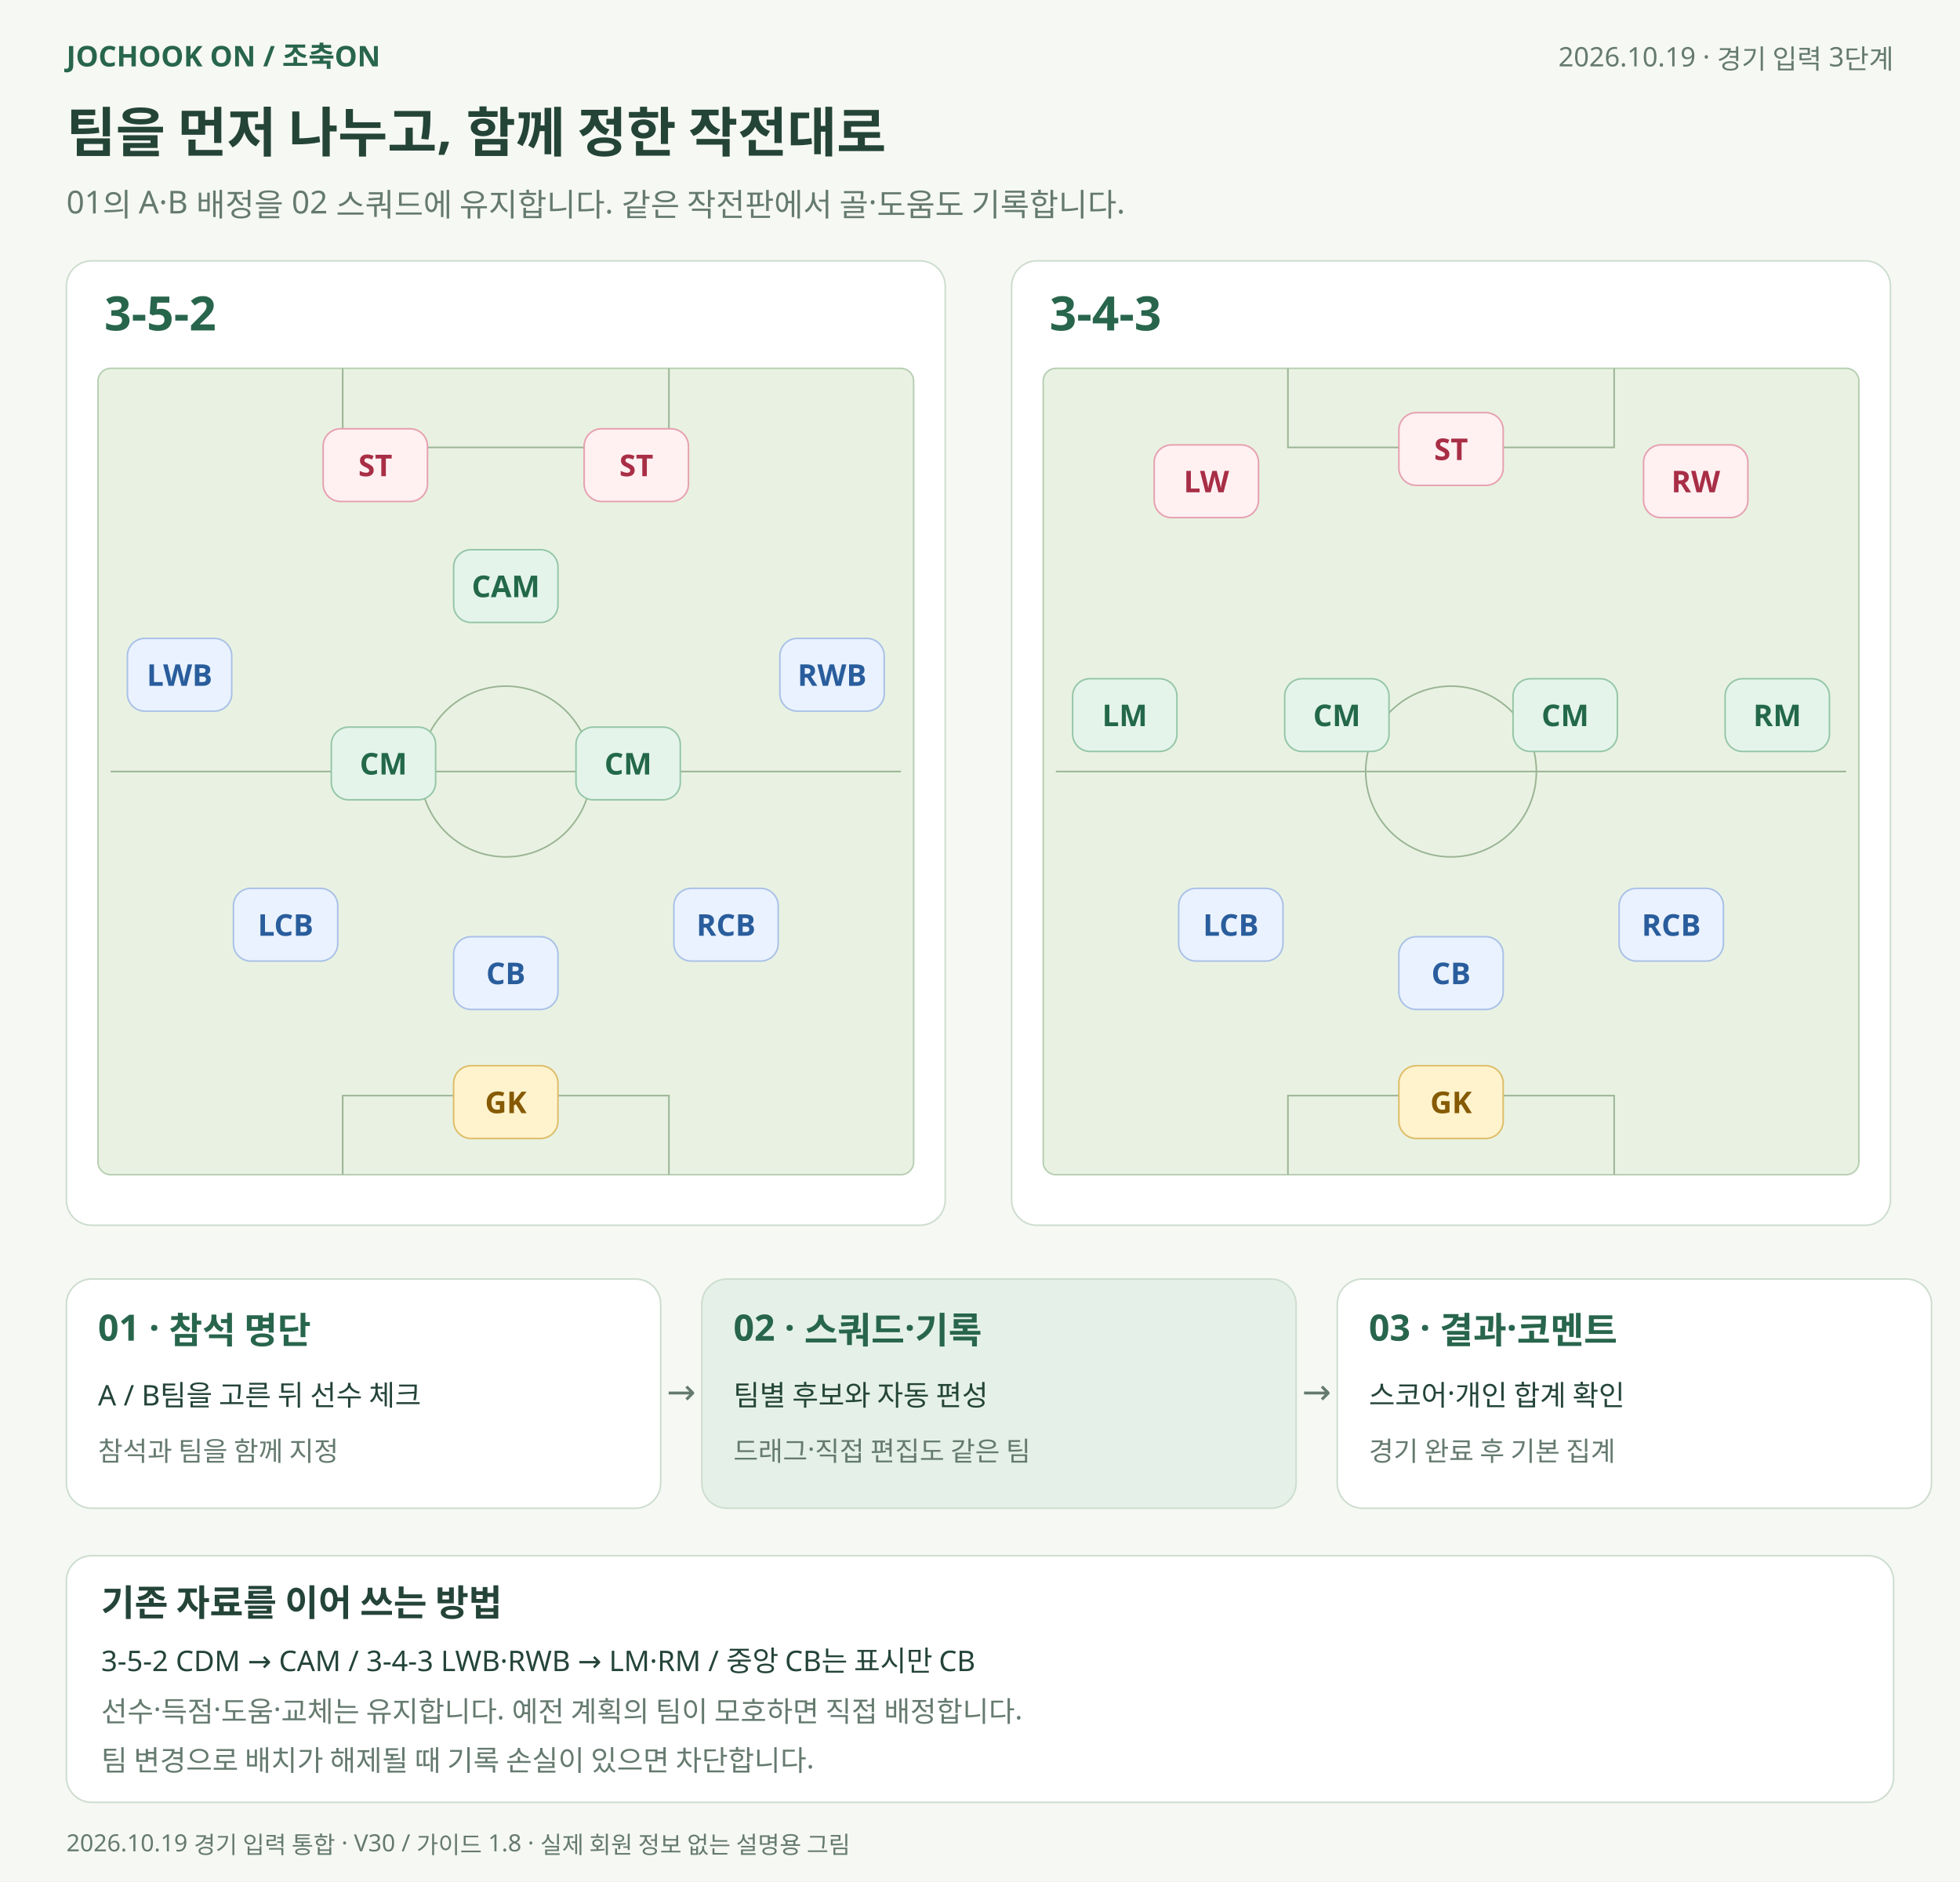
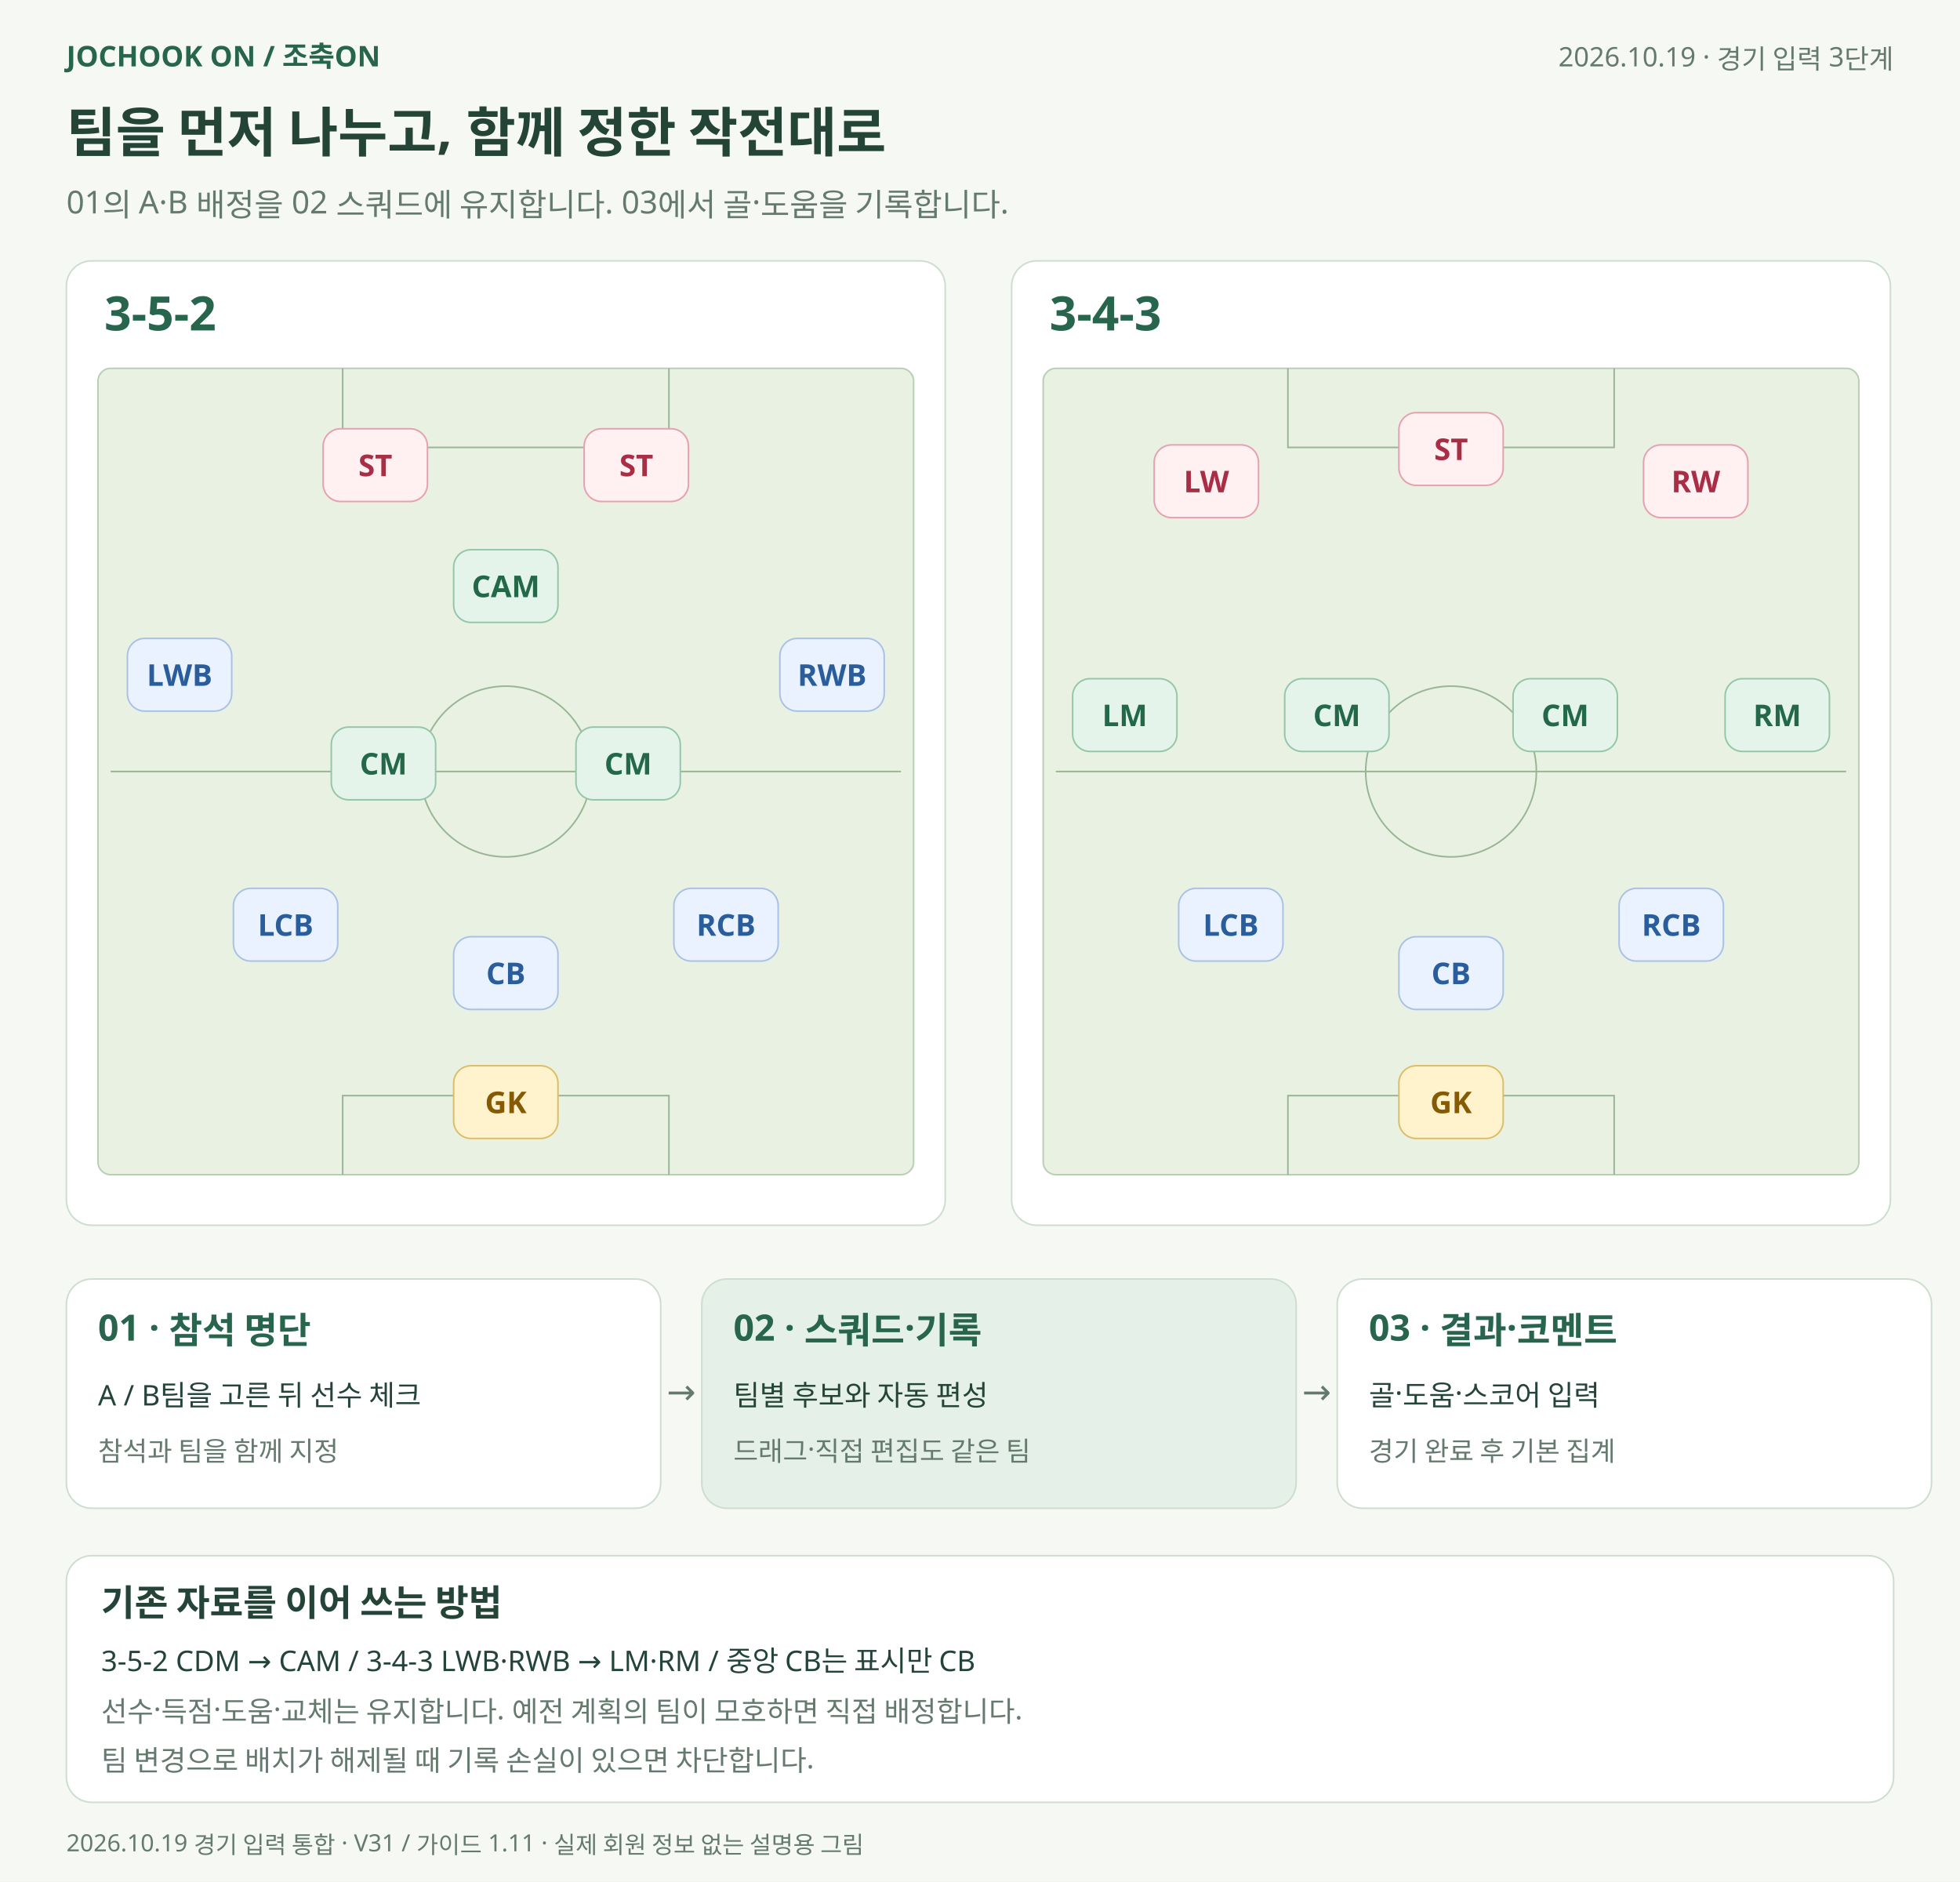
<svg xmlns="http://www.w3.org/2000/svg" width="1240" height="1190" viewBox="0 0 1240 1190" role="img" aria-labelledby="title desc">
  <rect width="1240" height="1190" fill="#f6f8f3" />
  <g font-family="Malgun Gothic, Apple SD Gothic Neo, sans-serif">
    <text x="42" y="42" font-size="18" fill="#28654d" text-anchor="start" font-weight="700">JOCHOOK ON  /  조축ON</text>
    <text x="1198" y="42" font-size="17" fill="#657a6f" text-anchor="end" font-weight="400">2026.10.19 · 경기 입력 3단계</text>
    <text x="42" y="96" font-size="34" fill="#244438" text-anchor="start" font-weight="700">팀을 먼저 나누고, 함께 정한 작전대로</text>
-     <text x="42" y="135" font-size="20" fill="#657a6f" text-anchor="start" font-weight="400">01의 A·B 배정을 02 스쿼드에 유지합니다. 같은 작전판에서 골·도움도 기록합니다.</text>
+     <text x="42" y="135" font-size="20" fill="#657a6f" text-anchor="start" font-weight="400">01의 A·B 배정을 02 스쿼드에 유지합니다. 03에서 골·도움을 기록합니다.</text>
    <rect x="42" y="165" width="556" height="610" rx="16" fill="#fff" stroke="#cdddcf" />
    <text x="66" y="209" font-size="30" fill="#28654d" text-anchor="start" font-weight="700">3-5-2</text>
    <rect x="62" y="233" width="516" height="510" rx="8" fill="#e9f2e2" stroke="#b8cfb4" />
    <path d="M 70 488 H 570" stroke="#9ab595" />
    <circle cx="320" cy="488" r="54" fill="none" stroke="#9ab595" />
    <path d="M 216.8 233 V 283 H 423.2 V 233 M 216.8 743 V 693 H 423.2 V 743" fill="none" stroke="#9ab595" />
    <rect x="204.44" y="271.2" width="66" height="46" rx="11" fill="#fff0f2" stroke="#e6a1b0" />
    <text x="237.44" y="301.2" font-size="19" fill="#a82e46" text-anchor="middle" font-weight="700">ST</text>
    <rect x="369.56" y="271.2" width="66" height="46" rx="11" fill="#fff0f2" stroke="#e6a1b0" />
    <text x="402.56" y="301.2" font-size="19" fill="#a82e46" text-anchor="middle" font-weight="700">ST</text>
    <rect x="287" y="347.7" width="66" height="46" rx="11" fill="#e4f4eb" stroke="#96c6a8" />
    <text x="320" y="377.7" font-size="19" fill="#236849" text-anchor="middle" font-weight="700">CAM</text>
    <rect x="80.6" y="403.8" width="66" height="46" rx="11" fill="#eaf2ff" stroke="#aac1e7" />
    <text x="113.6" y="433.8" font-size="19" fill="#295d9c" text-anchor="middle" font-weight="700">LWB</text>
    <rect x="493.4" y="403.8" width="66" height="46" rx="11" fill="#eaf2ff" stroke="#aac1e7" />
    <text x="526.4" y="433.8" font-size="19" fill="#295d9c" text-anchor="middle" font-weight="700">RWB</text>
    <rect x="209.6" y="459.9" width="66" height="46" rx="11" fill="#e4f4eb" stroke="#96c6a8" />
    <text x="242.6" y="489.9" font-size="19" fill="#236849" text-anchor="middle" font-weight="700">CM</text>
    <rect x="364.4" y="459.9" width="66" height="46" rx="11" fill="#e4f4eb" stroke="#96c6a8" />
    <text x="397.4" y="489.9" font-size="19" fill="#236849" text-anchor="middle" font-weight="700">CM</text>
    <rect x="147.68" y="561.9" width="66" height="46" rx="11" fill="#eaf2ff" stroke="#aac1e7" />
    <text x="180.68" y="591.9" font-size="19" fill="#295d9c" text-anchor="middle" font-weight="700">LCB</text>
    <rect x="287" y="592.5" width="66" height="46" rx="11" fill="#eaf2ff" stroke="#aac1e7" />
    <text x="320" y="622.5" font-size="19" fill="#295d9c" text-anchor="middle" font-weight="700">CB</text>
    <rect x="426.32" y="561.9" width="66" height="46" rx="11" fill="#eaf2ff" stroke="#aac1e7" />
    <text x="459.32" y="591.9" font-size="19" fill="#295d9c" text-anchor="middle" font-weight="700">RCB</text>
    <rect x="287" y="674.1" width="66" height="46" rx="11" fill="#fff3cd" stroke="#ddbd69" />
    <text x="320" y="704.1" font-size="19" fill="#865a04" text-anchor="middle" font-weight="700">GK</text>
    <rect x="640" y="165" width="556" height="610" rx="16" fill="#fff" stroke="#cdddcf" />
    <text x="664" y="209" font-size="30" fill="#28654d" text-anchor="start" font-weight="700">3-4-3</text>
    <rect x="660" y="233" width="516" height="510" rx="8" fill="#e9f2e2" stroke="#b8cfb4" />
    <path d="M 668 488 H 1168" stroke="#9ab595" />
    <circle cx="918" cy="488" r="54" fill="none" stroke="#9ab595" />
    <path d="M 814.8 233 V 283 H 1021.2 V 233 M 814.8 743 V 693 H 1021.2 V 743" fill="none" stroke="#9ab595" />
    <rect x="730.2" y="281.4" width="66" height="46" rx="11" fill="#fff0f2" stroke="#e6a1b0" />
    <text x="763.2" y="311.4" font-size="19" fill="#a82e46" text-anchor="middle" font-weight="700">LW</text>
    <rect x="885" y="261" width="66" height="46" rx="11" fill="#fff0f2" stroke="#e6a1b0" />
    <text x="918" y="291" font-size="19" fill="#a82e46" text-anchor="middle" font-weight="700">ST</text>
    <rect x="1039.8" y="281.4" width="66" height="46" rx="11" fill="#fff0f2" stroke="#e6a1b0" />
    <text x="1072.8" y="311.4" font-size="19" fill="#a82e46" text-anchor="middle" font-weight="700">RW</text>
    <rect x="678.6" y="429.3" width="66" height="46" rx="11" fill="#e4f4eb" stroke="#96c6a8" />
    <text x="711.6" y="459.3" font-size="19" fill="#236849" text-anchor="middle" font-weight="700">LM</text>
    <rect x="812.76" y="429.3" width="66" height="46" rx="11" fill="#e4f4eb" stroke="#96c6a8" />
    <text x="845.76" y="459.3" font-size="19" fill="#236849" text-anchor="middle" font-weight="700">CM</text>
    <rect x="957.24" y="429.3" width="66" height="46" rx="11" fill="#e4f4eb" stroke="#96c6a8" />
    <text x="990.24" y="459.3" font-size="19" fill="#236849" text-anchor="middle" font-weight="700">CM</text>
    <rect x="1091.4" y="429.3" width="66" height="46" rx="11" fill="#e4f4eb" stroke="#96c6a8" />
    <text x="1124.4" y="459.3" font-size="19" fill="#236849" text-anchor="middle" font-weight="700">RM</text>
    <rect x="745.68" y="561.9" width="66" height="46" rx="11" fill="#eaf2ff" stroke="#aac1e7" />
    <text x="778.68" y="591.9" font-size="19" fill="#295d9c" text-anchor="middle" font-weight="700">LCB</text>
    <rect x="885" y="592.5" width="66" height="46" rx="11" fill="#eaf2ff" stroke="#aac1e7" />
    <text x="918" y="622.5" font-size="19" fill="#295d9c" text-anchor="middle" font-weight="700">CB</text>
    <rect x="1024.32" y="561.9" width="66" height="46" rx="11" fill="#eaf2ff" stroke="#aac1e7" />
    <text x="1057.32" y="591.9" font-size="19" fill="#295d9c" text-anchor="middle" font-weight="700">RCB</text>
    <rect x="885" y="674.1" width="66" height="46" rx="11" fill="#fff3cd" stroke="#ddbd69" />
    <text x="918" y="704.1" font-size="19" fill="#865a04" text-anchor="middle" font-weight="700">GK</text>
    <rect x="42" y="809" width="376" height="145" rx="16" fill="#fff" stroke="#cdddcf" />
    <text x="62" y="848" font-size="23" fill="#28654d" text-anchor="start" font-weight="700">01 · 참석 명단</text>
    <text x="62" y="889" font-size="18" fill="#244438" text-anchor="start" font-weight="400">A / B팀을 고른 뒤 선수 체크</text>
    <text x="62" y="924" font-size="17" fill="#657a6f" text-anchor="start" font-weight="400">참석과 팀을 함께 지정</text>
    <text x="431" y="888" font-size="22" fill="#657a6f" text-anchor="middle" font-weight="400">→</text>
    <rect x="444" y="809" width="376" height="145" rx="16" fill="#e5f1e8" stroke="#cdddcf" />
    <text x="464" y="848" font-size="23" fill="#28654d" text-anchor="start" font-weight="700">02 · 스쿼드·기록</text>
    <text x="464" y="889" font-size="18" fill="#244438" text-anchor="start" font-weight="400">팀별 후보와 자동 편성</text>
    <text x="464" y="924" font-size="17" fill="#657a6f" text-anchor="start" font-weight="400">드래그·직접 편집도 같은 팀</text>
    <text x="833" y="888" font-size="22" fill="#657a6f" text-anchor="middle" font-weight="400">→</text>
    <rect x="846" y="809" width="376" height="145" rx="16" fill="#fff" stroke="#cdddcf" />
    <text x="866" y="848" font-size="23" fill="#28654d" text-anchor="start" font-weight="700">03 · 결과·코멘트</text>
-     <text x="866" y="889" font-size="18" fill="#244438" text-anchor="start" font-weight="400">스코어·개인 합계 확인</text>
+     <text x="866" y="889" font-size="18" fill="#244438" text-anchor="start" font-weight="400">골·도움·스코어 입력</text>
    <text x="866" y="924" font-size="17" fill="#657a6f" text-anchor="start" font-weight="400">경기 완료 후 기본 집계</text>
    <rect x="42" y="984" width="1156" height="156" rx="16" fill="#fff" stroke="#cdddcf" />
    <text x="64" y="1022" font-size="23" fill="#244438" text-anchor="start" font-weight="700">기존 자료를 이어 쓰는 방법</text>
    <text x="64" y="1057" font-size="18" fill="#244438" text-anchor="start" font-weight="400">3-5-2 CDM → CAM  /  3-4-3 LWB·RWB → LM·RM  /  중앙 CB는 표시만 CB</text>
    <text x="64" y="1089" font-size="18" fill="#657a6f" text-anchor="start" font-weight="400">선수·득점·도움·교체는 유지합니다. 예전 계획의 팀이 모호하면 직접 배정합니다.</text>
    <text x="64" y="1120" font-size="18" fill="#657a6f" text-anchor="start" font-weight="400">팀 변경으로 배치가 해제될 때 기록 손실이 있으면 차단합니다.</text>
-     <text x="42" y="1171" font-size="15" fill="#657a6f" text-anchor="start" font-weight="400">2026.10.19 경기 입력 통합 · V30 / 가이드 1.8 · 실제 회원 정보 없는 설명용 그림</text>
+     <text x="42" y="1171" font-size="15" fill="#657a6f" text-anchor="start" font-weight="400">2026.10.19 경기 입력 통합 · V31 / 가이드 1.11 · 실제 회원 정보 없는 설명용 그림</text>
  </g>
</svg>
